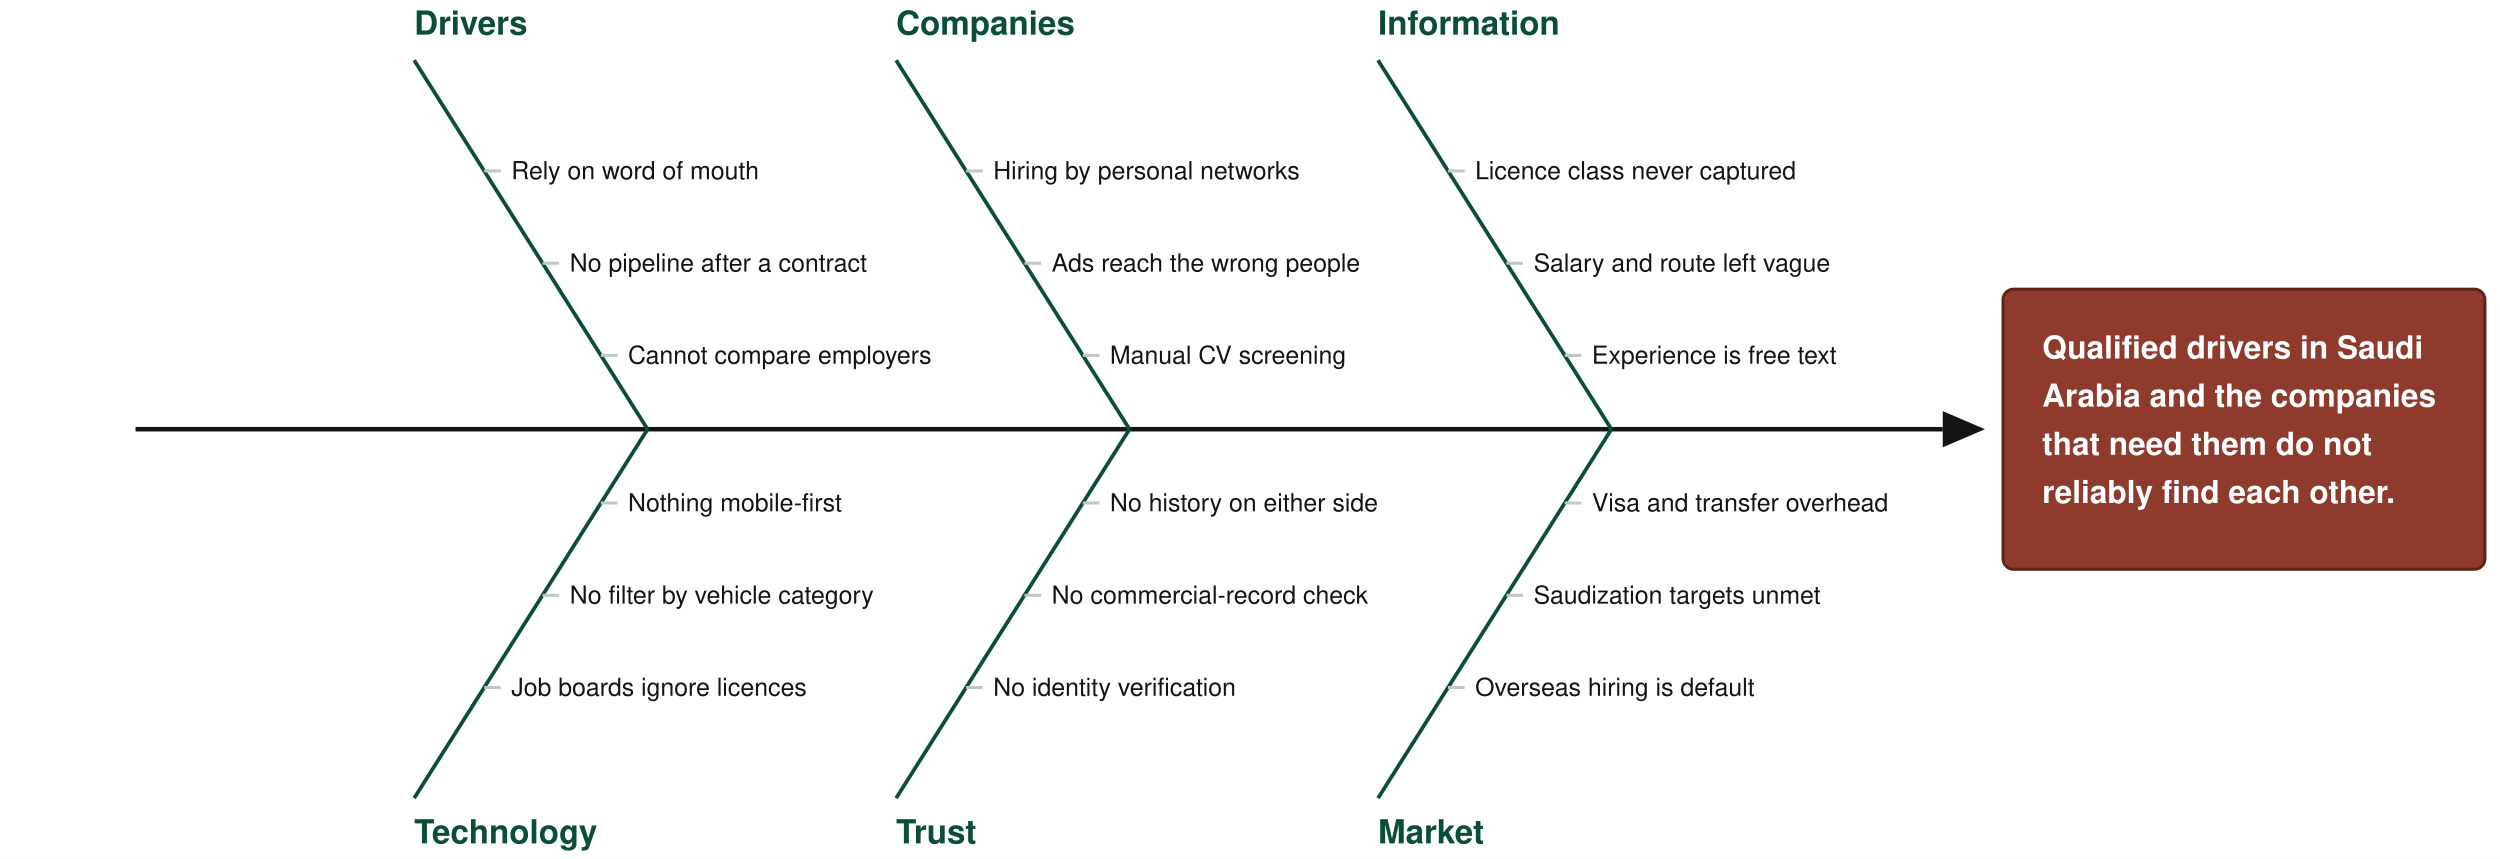
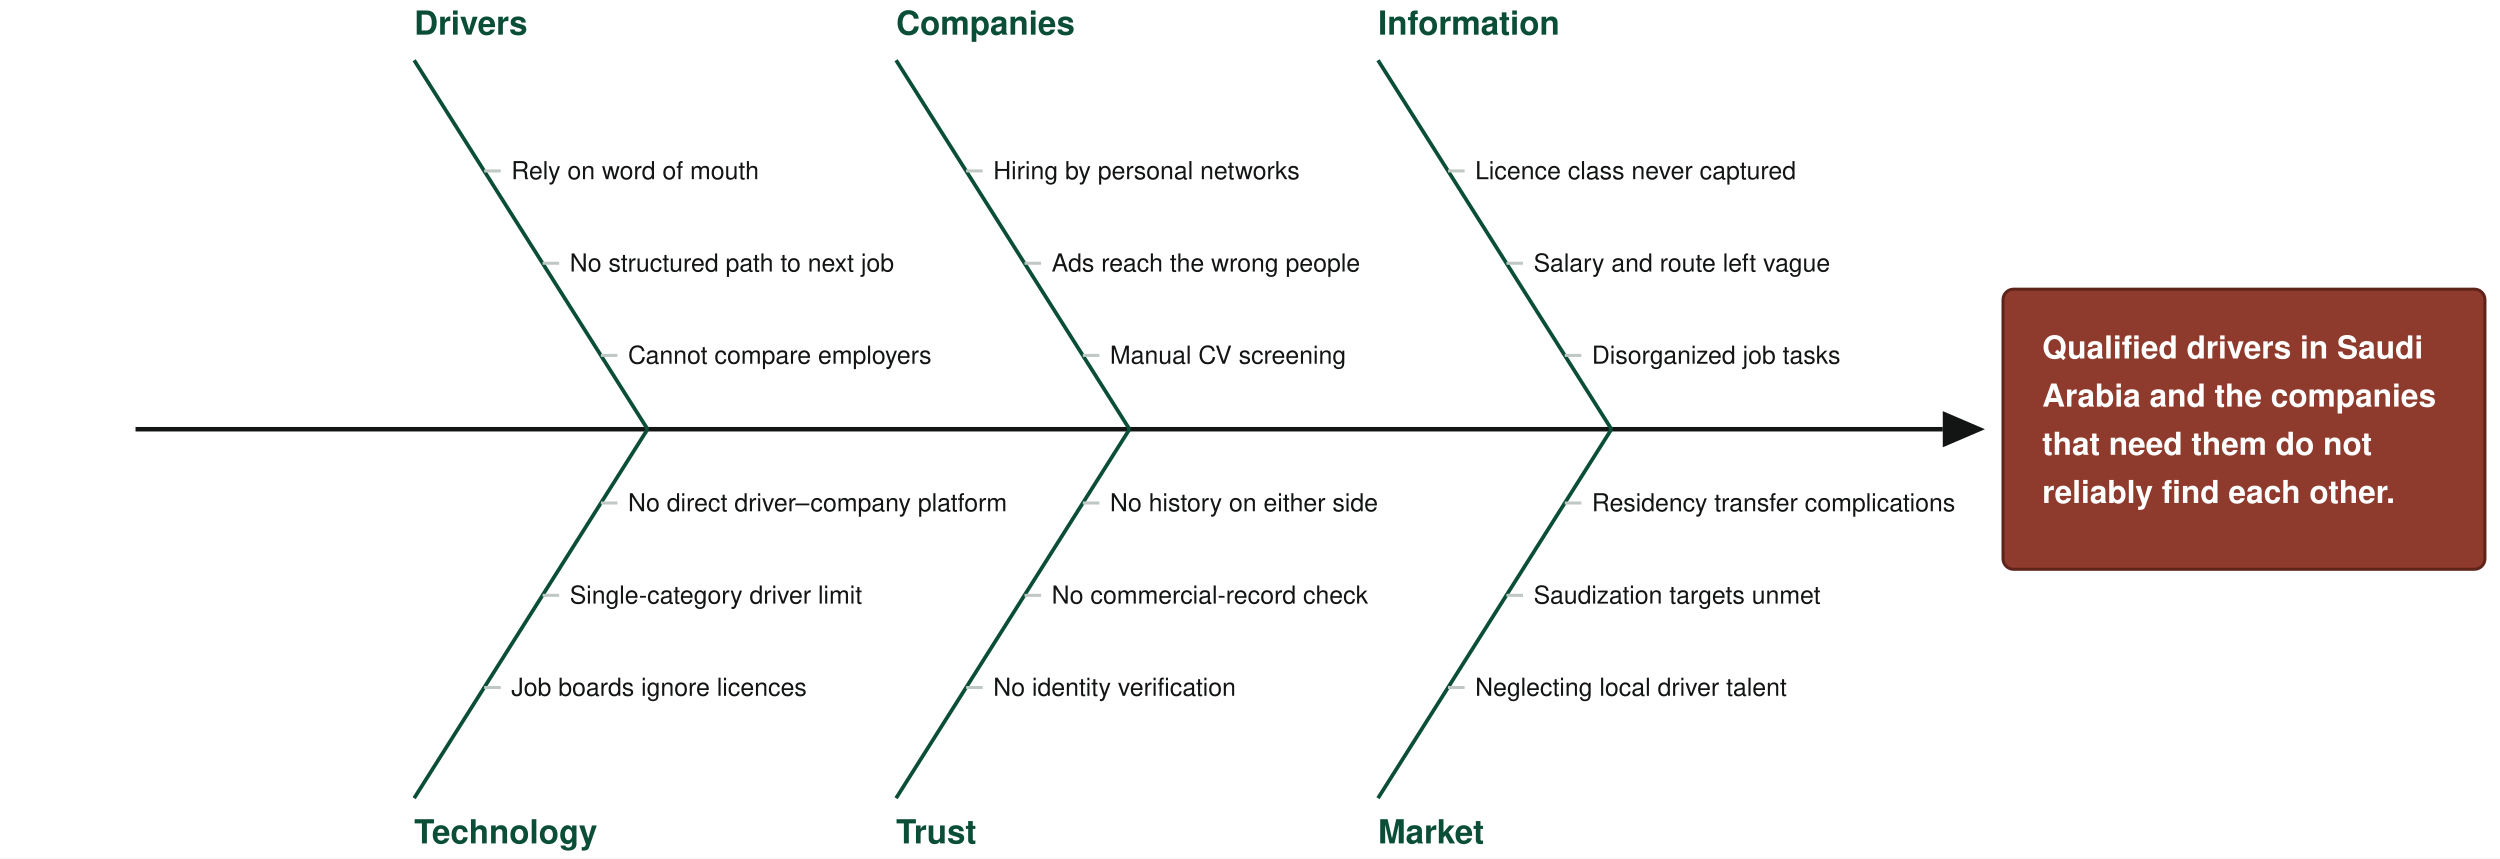
<svg xmlns="http://www.w3.org/2000/svg" width="1660" height="570" viewBox="0 0 1660 570">
  <rect x="0" y="0" width="1660" height="570" fill="#FFFFFF" />
  <line x1="90" y1="285" x2="1290" y2="285" stroke="#121514" stroke-width="3" />
  <polygon points="1290,273 1318,285 1290,297" fill="#121514" />
  <rect x="1330" y="192" width="320" height="186" rx="7" fill="#8E3A2C" stroke="#5E241A" stroke-width="2" />
  <text x="1356" y="238" font-size="21" font-weight="600" fill="#FFFFFF" font-family="'Segoe UI','Helvetica Neue',Helvetica,Arial,sans-serif">Qualified drivers in Saudi</text>
  <text x="1356" y="270" font-size="21" font-weight="600" fill="#FFFFFF" font-family="'Segoe UI','Helvetica Neue',Helvetica,Arial,sans-serif">Arabia and the companies</text>
  <text x="1356" y="302" font-size="21" font-weight="600" fill="#FFFFFF" font-family="'Segoe UI','Helvetica Neue',Helvetica,Arial,sans-serif">that need them do not</text>
  <text x="1356" y="334" font-size="21" font-weight="600" fill="#FFFFFF" font-family="'Segoe UI','Helvetica Neue',Helvetica,Arial,sans-serif">reliably find each other.</text>
  <line x1="275" y1="40" x2="430" y2="285" stroke="#0A4E37" stroke-width="2.5" />
  <text x="275" y="23" font-size="22" font-weight="700" fill="#0A4E37" font-family="'Segoe UI','Helvetica Neue',Helvetica,Arial,sans-serif">Drivers</text>
  <line x1="321.5" y1="113.5" x2="332.5" y2="113.5" stroke="#BFC8C3" stroke-width="2" />
  <text x="339.5" y="119.0" font-size="16.5" fill="#121514" font-family="'Segoe UI','Helvetica Neue',Helvetica,Arial,sans-serif">Rely on word of mouth</text>
  <line x1="360.3" y1="174.8" x2="371.3" y2="174.8" stroke="#BFC8C3" stroke-width="2" />
-   <text x="378.3" y="180.3" font-size="16.5" fill="#121514" font-family="'Segoe UI','Helvetica Neue',Helvetica,Arial,sans-serif">No pipeline after a contract</text>
+   <text x="378.3" y="180.3" font-size="16.5" fill="#121514" font-family="'Segoe UI','Helvetica Neue',Helvetica,Arial,sans-serif">No structured path to next job</text>
  <line x1="399.0" y1="236.0" x2="410.0" y2="236.0" stroke="#BFC8C3" stroke-width="2" />
  <text x="417.0" y="241.5" font-size="16.5" fill="#121514" font-family="'Segoe UI','Helvetica Neue',Helvetica,Arial,sans-serif">Cannot compare employers</text>
  <line x1="595" y1="40" x2="750" y2="285" stroke="#0A4E37" stroke-width="2.5" />
  <text x="595" y="23" font-size="22" font-weight="700" fill="#0A4E37" font-family="'Segoe UI','Helvetica Neue',Helvetica,Arial,sans-serif">Companies</text>
  <line x1="641.5" y1="113.5" x2="652.5" y2="113.5" stroke="#BFC8C3" stroke-width="2" />
  <text x="659.5" y="119.0" font-size="16.5" fill="#121514" font-family="'Segoe UI','Helvetica Neue',Helvetica,Arial,sans-serif">Hiring by personal networks</text>
  <line x1="680.3" y1="174.8" x2="691.3" y2="174.8" stroke="#BFC8C3" stroke-width="2" />
  <text x="698.3" y="180.3" font-size="16.5" fill="#121514" font-family="'Segoe UI','Helvetica Neue',Helvetica,Arial,sans-serif">Ads reach the wrong people</text>
  <line x1="719.0" y1="236.0" x2="730.0" y2="236.0" stroke="#BFC8C3" stroke-width="2" />
  <text x="737.0" y="241.5" font-size="16.5" fill="#121514" font-family="'Segoe UI','Helvetica Neue',Helvetica,Arial,sans-serif">Manual CV screening</text>
  <line x1="915" y1="40" x2="1070" y2="285" stroke="#0A4E37" stroke-width="2.5" />
  <text x="915" y="23" font-size="22" font-weight="700" fill="#0A4E37" font-family="'Segoe UI','Helvetica Neue',Helvetica,Arial,sans-serif">Information</text>
  <line x1="961.5" y1="113.5" x2="972.5" y2="113.5" stroke="#BFC8C3" stroke-width="2" />
  <text x="979.5" y="119.0" font-size="16.5" fill="#121514" font-family="'Segoe UI','Helvetica Neue',Helvetica,Arial,sans-serif">Licence class never captured</text>
  <line x1="1000.3" y1="174.8" x2="1011.3" y2="174.8" stroke="#BFC8C3" stroke-width="2" />
  <text x="1018.3" y="180.3" font-size="16.5" fill="#121514" font-family="'Segoe UI','Helvetica Neue',Helvetica,Arial,sans-serif">Salary and route left vague</text>
  <line x1="1039.0" y1="236.0" x2="1050.0" y2="236.0" stroke="#BFC8C3" stroke-width="2" />
-   <text x="1057.0" y="241.5" font-size="16.5" fill="#121514" font-family="'Segoe UI','Helvetica Neue',Helvetica,Arial,sans-serif">Experience is free text</text>
+   <text x="1057.0" y="241.5" font-size="16.5" fill="#121514" font-family="'Segoe UI','Helvetica Neue',Helvetica,Arial,sans-serif">Disorganized job tasks</text>
  <line x1="275" y1="530" x2="430" y2="285" stroke="#0A4E37" stroke-width="2.5" />
  <text x="275" y="560" font-size="22" font-weight="700" fill="#0A4E37" font-family="'Segoe UI','Helvetica Neue',Helvetica,Arial,sans-serif">Technology</text>
  <line x1="321.5" y1="456.5" x2="332.5" y2="456.5" stroke="#BFC8C3" stroke-width="2" />
  <text x="339.5" y="462.0" font-size="16.5" fill="#121514" font-family="'Segoe UI','Helvetica Neue',Helvetica,Arial,sans-serif">Job boards ignore licences</text>
  <line x1="360.3" y1="395.3" x2="371.3" y2="395.3" stroke="#BFC8C3" stroke-width="2" />
-   <text x="378.3" y="400.8" font-size="16.5" fill="#121514" font-family="'Segoe UI','Helvetica Neue',Helvetica,Arial,sans-serif">No filter by vehicle category</text>
+   <text x="378.3" y="400.8" font-size="16.5" fill="#121514" font-family="'Segoe UI','Helvetica Neue',Helvetica,Arial,sans-serif">Single-category driver limit</text>
  <line x1="399.0" y1="334.0" x2="410.0" y2="334.0" stroke="#BFC8C3" stroke-width="2" />
-   <text x="417.0" y="339.5" font-size="16.5" fill="#121514" font-family="'Segoe UI','Helvetica Neue',Helvetica,Arial,sans-serif">Nothing mobile-first</text>
+   <text x="417.0" y="339.5" font-size="16.5" fill="#121514" font-family="'Segoe UI','Helvetica Neue',Helvetica,Arial,sans-serif">No direct driver–company platform</text>
  <line x1="595" y1="530" x2="750" y2="285" stroke="#0A4E37" stroke-width="2.5" />
  <text x="595" y="560" font-size="22" font-weight="700" fill="#0A4E37" font-family="'Segoe UI','Helvetica Neue',Helvetica,Arial,sans-serif">Trust</text>
  <line x1="641.5" y1="456.5" x2="652.5" y2="456.5" stroke="#BFC8C3" stroke-width="2" />
  <text x="659.5" y="462.0" font-size="16.5" fill="#121514" font-family="'Segoe UI','Helvetica Neue',Helvetica,Arial,sans-serif">No identity verification</text>
  <line x1="680.3" y1="395.3" x2="691.3" y2="395.3" stroke="#BFC8C3" stroke-width="2" />
  <text x="698.3" y="400.8" font-size="16.5" fill="#121514" font-family="'Segoe UI','Helvetica Neue',Helvetica,Arial,sans-serif">No commercial-record check</text>
  <line x1="719.0" y1="334.0" x2="730.0" y2="334.0" stroke="#BFC8C3" stroke-width="2" />
  <text x="737.0" y="339.5" font-size="16.5" fill="#121514" font-family="'Segoe UI','Helvetica Neue',Helvetica,Arial,sans-serif">No history on either side</text>
  <line x1="915" y1="530" x2="1070" y2="285" stroke="#0A4E37" stroke-width="2.5" />
  <text x="915" y="560" font-size="22" font-weight="700" fill="#0A4E37" font-family="'Segoe UI','Helvetica Neue',Helvetica,Arial,sans-serif">Market</text>
  <line x1="961.5" y1="456.5" x2="972.5" y2="456.5" stroke="#BFC8C3" stroke-width="2" />
-   <text x="979.5" y="462.0" font-size="16.5" fill="#121514" font-family="'Segoe UI','Helvetica Neue',Helvetica,Arial,sans-serif">Overseas hiring is default</text>
+   <text x="979.5" y="462.0" font-size="16.5" fill="#121514" font-family="'Segoe UI','Helvetica Neue',Helvetica,Arial,sans-serif">Neglecting local driver talent</text>
  <line x1="1000.3" y1="395.3" x2="1011.3" y2="395.3" stroke="#BFC8C3" stroke-width="2" />
  <text x="1018.3" y="400.8" font-size="16.5" fill="#121514" font-family="'Segoe UI','Helvetica Neue',Helvetica,Arial,sans-serif">Saudization targets unmet</text>
  <line x1="1039.0" y1="334.0" x2="1050.0" y2="334.0" stroke="#BFC8C3" stroke-width="2" />
-   <text x="1057.0" y="339.5" font-size="16.5" fill="#121514" font-family="'Segoe UI','Helvetica Neue',Helvetica,Arial,sans-serif">Visa and transfer overhead</text>
+   <text x="1057.0" y="339.5" font-size="16.5" fill="#121514" font-family="'Segoe UI','Helvetica Neue',Helvetica,Arial,sans-serif">Residency transfer complications</text>
</svg>
